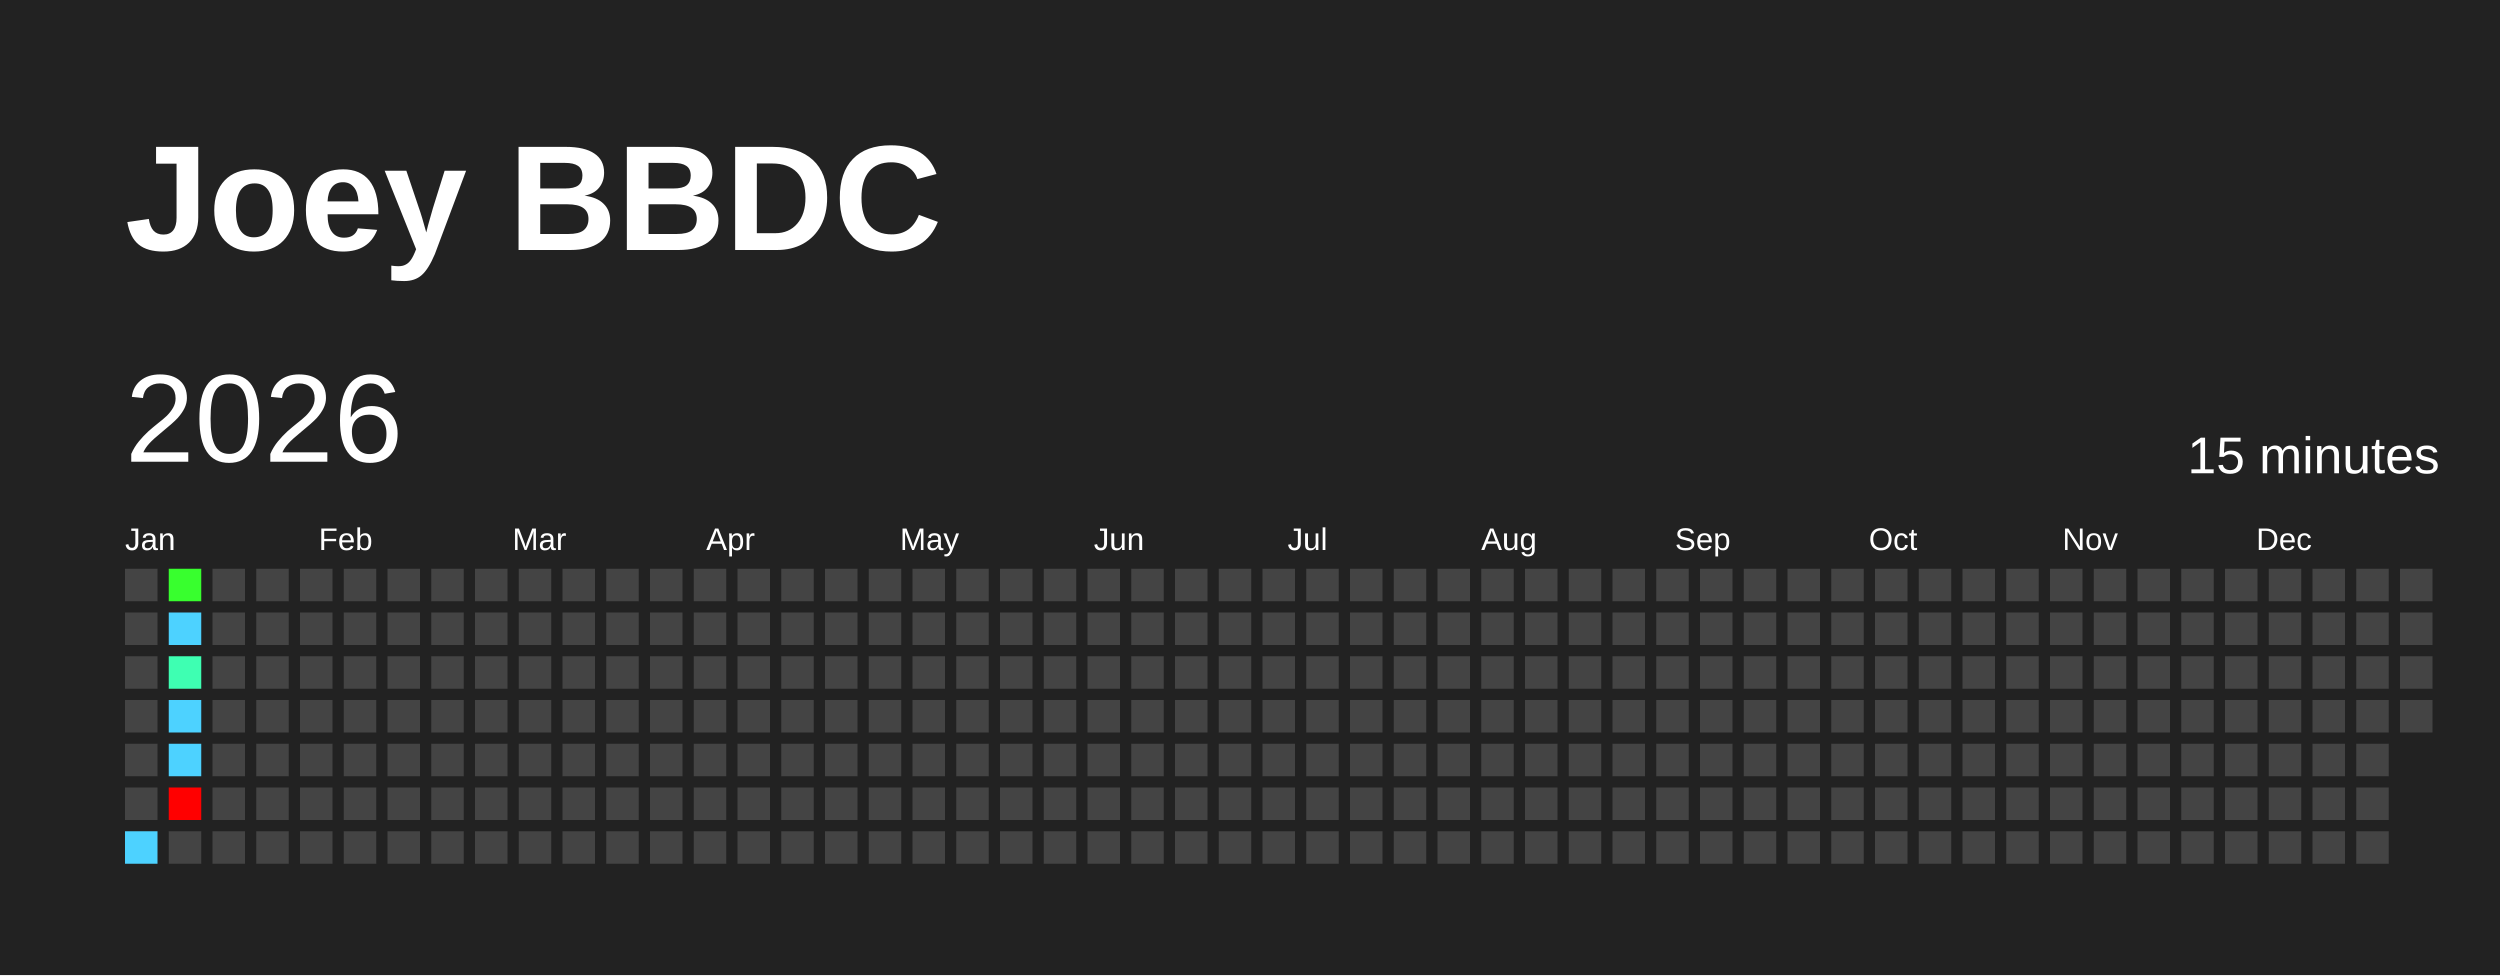
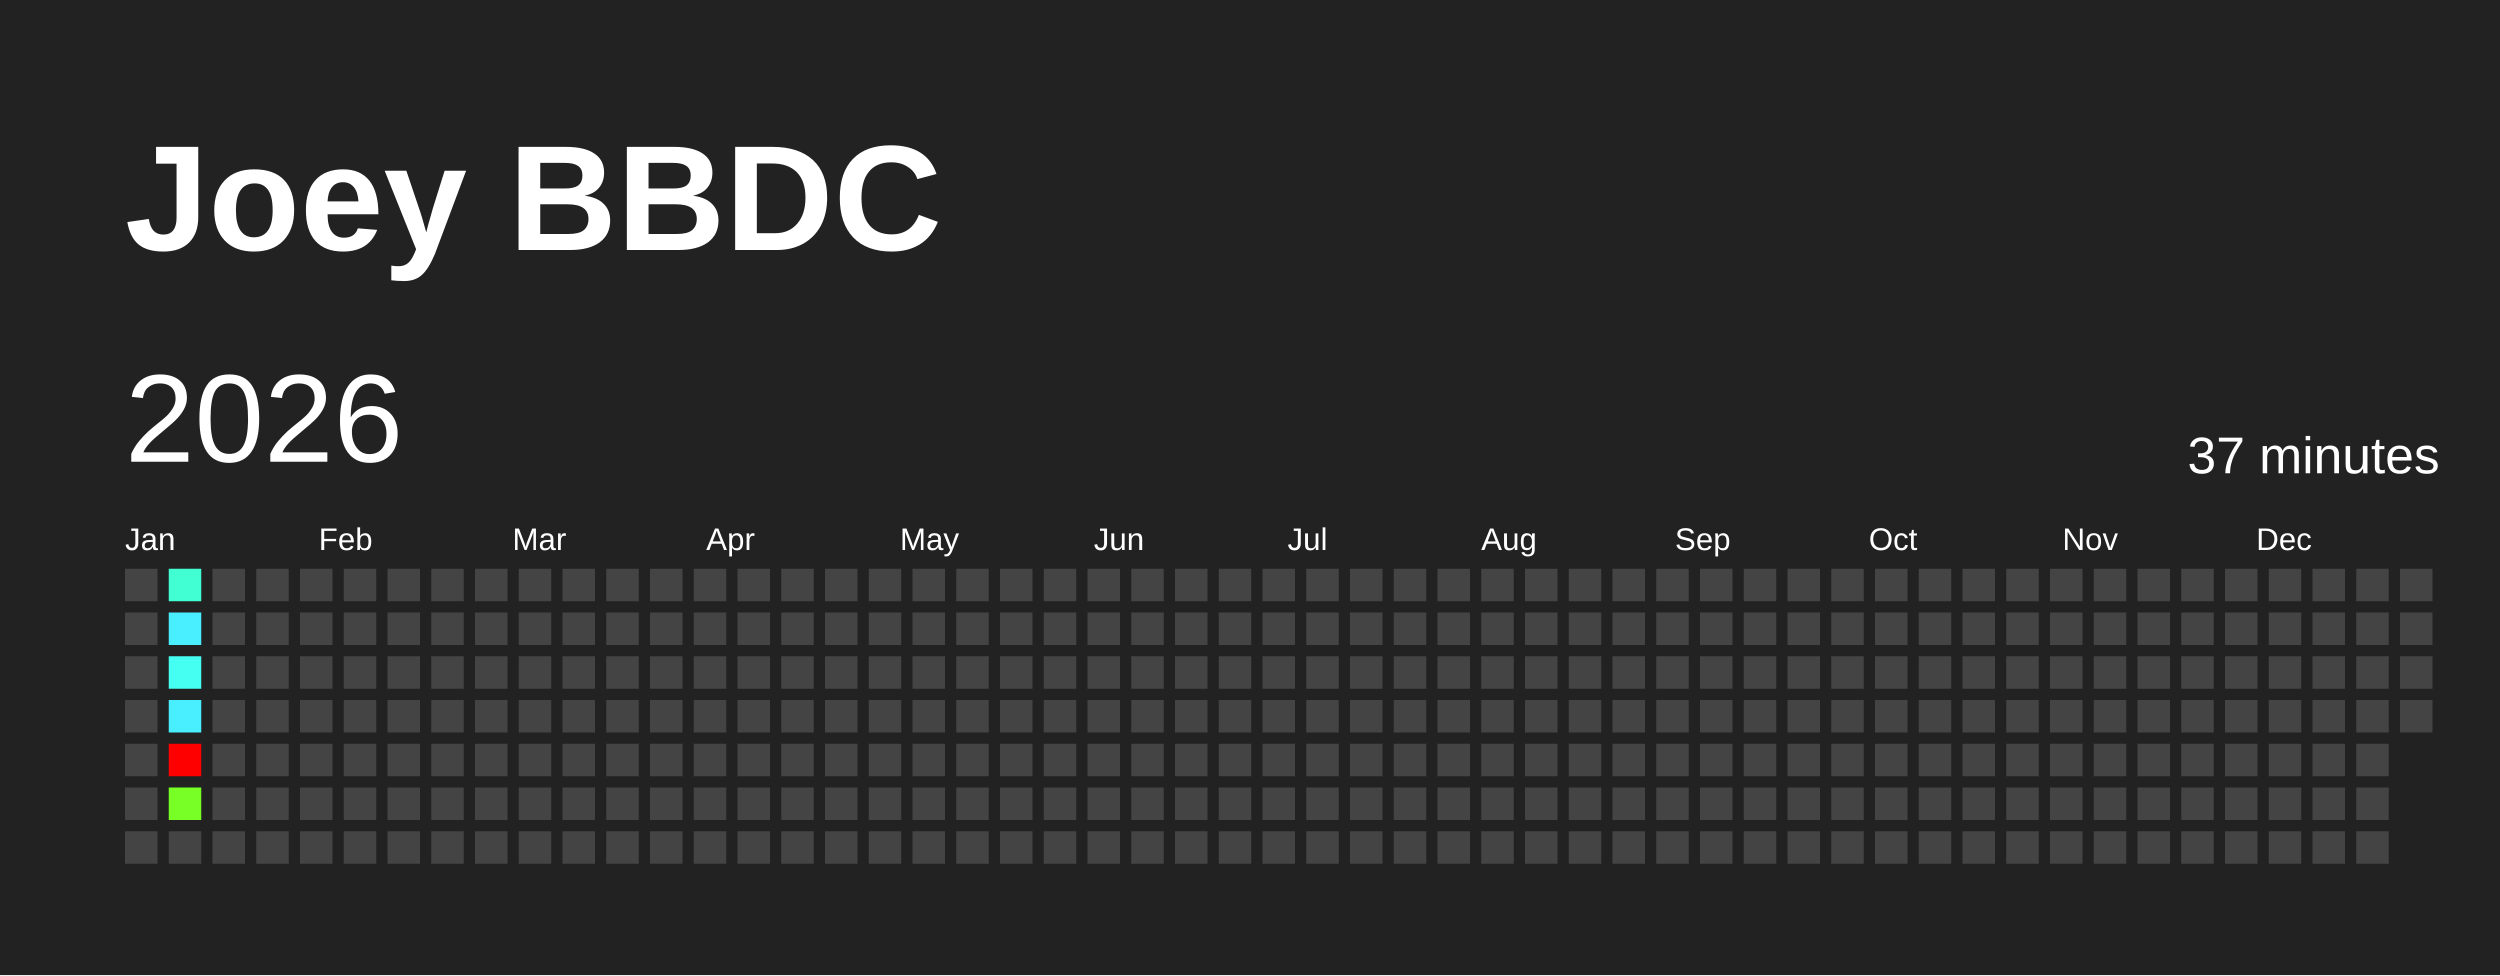
<svg xmlns="http://www.w3.org/2000/svg" baseProfile="full" height="78mm" version="1.1" viewBox="0,0,200,78" width="200mm">
  <defs />
  <rect fill="#222222" height="78" width="200" x="0" y="0" />
  <text fill="#FFFFFF" style="font-size:12px; font-family:Arial; font-weight:bold;" x="10" y="20">Joey BBDC</text>
  <text dominant-baseline="hanging" fill="#FFFFFF" style="font-size:10.0px; font-family:Arial;" x="10" y="30">2026</text>
-   <text dominant-baseline="hanging" fill="#FFFFFF" style="font-size:4.125px; font-family:Arial;" x="175" y="35">15 minutes</text>
+   <text dominant-baseline="hanging" fill="#FFFFFF" style="font-size:4.125px; font-family:Arial;" x="175" y="35">37 minutes</text>
  <text fill="#FFFFFF" style="font-size:2.5px; font-family:Arial" x="10.0" y="44">Jan</text>
  <text fill="#FFFFFF" style="font-size:2.5px; font-family:Arial" x="25.5" y="44">Feb</text>
  <text fill="#FFFFFF" style="font-size:2.5px; font-family:Arial" x="41.0" y="44">Mar</text>
  <text fill="#FFFFFF" style="font-size:2.5px; font-family:Arial" x="56.5" y="44">Apr</text>
  <text fill="#FFFFFF" style="font-size:2.5px; font-family:Arial" x="72.0" y="44">May</text>
  <text fill="#FFFFFF" style="font-size:2.5px; font-family:Arial" x="87.5" y="44">Jun</text>
  <text fill="#FFFFFF" style="font-size:2.5px; font-family:Arial" x="103.0" y="44">Jul</text>
  <text fill="#FFFFFF" style="font-size:2.5px; font-family:Arial" x="118.5" y="44">Aug</text>
  <text fill="#FFFFFF" style="font-size:2.5px; font-family:Arial" x="134.0" y="44">Sep</text>
  <text fill="#FFFFFF" style="font-size:2.5px; font-family:Arial" x="149.5" y="44">Oct</text>
  <text fill="#FFFFFF" style="font-size:2.5px; font-family:Arial" x="165.0" y="44">Nov</text>
  <text fill="#FFFFFF" style="font-size:2.5px; font-family:Arial" x="180.5" y="44">Dec</text>
  <rect fill="#444444" height="2.6" width="2.6" x="10.0" y="45.5" />
  <rect fill="#444444" height="2.6" width="2.6" x="10.0" y="49.0" />
  <rect fill="#444444" height="2.6" width="2.6" x="10.0" y="52.5" />
  <rect fill="#444444" height="2.6" width="2.6" x="10.0" y="56.0" />
  <rect fill="#444444" height="2.6" width="2.6" x="10.0" y="59.5" />
  <rect fill="#444444" height="2.6" width="2.6" x="10.0" y="63.0" />
-   <rect fill="#4dd2ff" height="2.6" width="2.6" x="10.0" y="66.5" />
-   <rect fill="#38ff2e" height="2.6" width="2.6" x="13.5" y="45.5" />
-   <rect fill="#4dd2ff" height="2.6" width="2.6" x="13.5" y="49.0" />
-   <rect fill="#3effb2" height="2.6" width="2.6" x="13.5" y="52.5" />
-   <rect fill="#4dd2ff" height="2.6" width="2.6" x="13.5" y="56.0" />
-   <rect fill="#4dd2ff" height="2.6" width="2.6" x="13.5" y="59.5" />
-   <rect fill="red" height="2.6" width="2.6" x="13.5" y="63.0" />
+   <rect fill="#444444" height="2.6" width="2.6" x="10.0" y="66.5" />
+   <rect fill="#41ffd2" height="2.6" width="2.6" x="13.5" y="45.5" />
+   <rect fill="#49efff" height="2.6" width="2.6" x="13.5" y="49.0" />
+   <rect fill="#45fff2" height="2.6" width="2.6" x="13.5" y="52.5" />
+   <rect fill="#49efff" height="2.6" width="2.6" x="13.5" y="56.0" />
+   <rect fill="red" height="2.6" width="2.6" x="13.5" y="59.5" />
+   <rect fill="#77ff26" height="2.6" width="2.6" x="13.5" y="63.0" />
  <rect fill="#444444" height="2.6" width="2.6" x="13.5" y="66.5" />
  <rect fill="#444444" height="2.6" width="2.6" x="17.0" y="45.5" />
  <rect fill="#444444" height="2.6" width="2.6" x="17.0" y="49.0" />
  <rect fill="#444444" height="2.6" width="2.6" x="17.0" y="52.5" />
  <rect fill="#444444" height="2.6" width="2.6" x="17.0" y="56.0" />
  <rect fill="#444444" height="2.6" width="2.6" x="17.0" y="59.5" />
  <rect fill="#444444" height="2.6" width="2.6" x="17.0" y="63.0" />
  <rect fill="#444444" height="2.6" width="2.6" x="17.0" y="66.5" />
  <rect fill="#444444" height="2.6" width="2.6" x="20.5" y="45.5" />
  <rect fill="#444444" height="2.6" width="2.6" x="20.5" y="49.0" />
  <rect fill="#444444" height="2.6" width="2.6" x="20.5" y="52.5" />
  <rect fill="#444444" height="2.6" width="2.6" x="20.5" y="56.0" />
  <rect fill="#444444" height="2.6" width="2.6" x="20.5" y="59.5" />
  <rect fill="#444444" height="2.6" width="2.6" x="20.5" y="63.0" />
  <rect fill="#444444" height="2.6" width="2.6" x="20.5" y="66.5" />
  <rect fill="#444444" height="2.6" width="2.6" x="24.0" y="45.5" />
  <rect fill="#444444" height="2.6" width="2.6" x="24.0" y="49.0" />
  <rect fill="#444444" height="2.6" width="2.6" x="24.0" y="52.5" />
  <rect fill="#444444" height="2.6" width="2.6" x="24.0" y="56.0" />
  <rect fill="#444444" height="2.6" width="2.6" x="24.0" y="59.5" />
  <rect fill="#444444" height="2.6" width="2.6" x="24.0" y="63.0" />
  <rect fill="#444444" height="2.6" width="2.6" x="24.0" y="66.5" />
  <rect fill="#444444" height="2.6" width="2.6" x="27.5" y="45.5" />
  <rect fill="#444444" height="2.6" width="2.6" x="27.5" y="49.0" />
  <rect fill="#444444" height="2.6" width="2.6" x="27.5" y="52.5" />
  <rect fill="#444444" height="2.6" width="2.6" x="27.5" y="56.0" />
  <rect fill="#444444" height="2.6" width="2.6" x="27.5" y="59.5" />
  <rect fill="#444444" height="2.6" width="2.6" x="27.5" y="63.0" />
  <rect fill="#444444" height="2.6" width="2.6" x="27.5" y="66.5" />
  <rect fill="#444444" height="2.6" width="2.6" x="31.0" y="45.5" />
  <rect fill="#444444" height="2.6" width="2.6" x="31.0" y="49.0" />
  <rect fill="#444444" height="2.6" width="2.6" x="31.0" y="52.5" />
  <rect fill="#444444" height="2.6" width="2.6" x="31.0" y="56.0" />
  <rect fill="#444444" height="2.6" width="2.6" x="31.0" y="59.5" />
  <rect fill="#444444" height="2.6" width="2.6" x="31.0" y="63.0" />
  <rect fill="#444444" height="2.6" width="2.6" x="31.0" y="66.5" />
  <rect fill="#444444" height="2.6" width="2.6" x="34.5" y="45.5" />
  <rect fill="#444444" height="2.6" width="2.6" x="34.5" y="49.0" />
  <rect fill="#444444" height="2.6" width="2.6" x="34.5" y="52.5" />
  <rect fill="#444444" height="2.6" width="2.6" x="34.5" y="56.0" />
  <rect fill="#444444" height="2.6" width="2.6" x="34.5" y="59.5" />
  <rect fill="#444444" height="2.6" width="2.6" x="34.5" y="63.0" />
  <rect fill="#444444" height="2.6" width="2.6" x="34.5" y="66.5" />
  <rect fill="#444444" height="2.6" width="2.6" x="38.0" y="45.5" />
  <rect fill="#444444" height="2.6" width="2.6" x="38.0" y="49.0" />
  <rect fill="#444444" height="2.6" width="2.6" x="38.0" y="52.5" />
  <rect fill="#444444" height="2.6" width="2.6" x="38.0" y="56.0" />
  <rect fill="#444444" height="2.6" width="2.6" x="38.0" y="59.5" />
  <rect fill="#444444" height="2.6" width="2.6" x="38.0" y="63.0" />
  <rect fill="#444444" height="2.6" width="2.6" x="38.0" y="66.5" />
  <rect fill="#444444" height="2.6" width="2.6" x="41.5" y="45.5" />
  <rect fill="#444444" height="2.6" width="2.6" x="41.5" y="49.0" />
  <rect fill="#444444" height="2.6" width="2.6" x="41.5" y="52.5" />
  <rect fill="#444444" height="2.6" width="2.6" x="41.5" y="56.0" />
  <rect fill="#444444" height="2.6" width="2.6" x="41.5" y="59.5" />
  <rect fill="#444444" height="2.6" width="2.6" x="41.5" y="63.0" />
  <rect fill="#444444" height="2.6" width="2.6" x="41.5" y="66.5" />
  <rect fill="#444444" height="2.6" width="2.6" x="45.0" y="45.5" />
  <rect fill="#444444" height="2.6" width="2.6" x="45.0" y="49.0" />
  <rect fill="#444444" height="2.6" width="2.6" x="45.0" y="52.5" />
  <rect fill="#444444" height="2.6" width="2.6" x="45.0" y="56.0" />
  <rect fill="#444444" height="2.6" width="2.6" x="45.0" y="59.5" />
  <rect fill="#444444" height="2.6" width="2.6" x="45.0" y="63.0" />
  <rect fill="#444444" height="2.6" width="2.6" x="45.0" y="66.5" />
  <rect fill="#444444" height="2.6" width="2.6" x="48.5" y="45.5" />
  <rect fill="#444444" height="2.6" width="2.6" x="48.5" y="49.0" />
  <rect fill="#444444" height="2.6" width="2.6" x="48.5" y="52.5" />
  <rect fill="#444444" height="2.6" width="2.6" x="48.5" y="56.0" />
  <rect fill="#444444" height="2.6" width="2.6" x="48.5" y="59.5" />
  <rect fill="#444444" height="2.6" width="2.6" x="48.5" y="63.0" />
  <rect fill="#444444" height="2.6" width="2.6" x="48.5" y="66.5" />
  <rect fill="#444444" height="2.6" width="2.6" x="52.0" y="45.5" />
  <rect fill="#444444" height="2.6" width="2.6" x="52.0" y="49.0" />
  <rect fill="#444444" height="2.6" width="2.6" x="52.0" y="52.5" />
  <rect fill="#444444" height="2.6" width="2.6" x="52.0" y="56.0" />
  <rect fill="#444444" height="2.6" width="2.6" x="52.0" y="59.5" />
  <rect fill="#444444" height="2.6" width="2.6" x="52.0" y="63.0" />
  <rect fill="#444444" height="2.6" width="2.6" x="52.0" y="66.5" />
  <rect fill="#444444" height="2.6" width="2.6" x="55.5" y="45.5" />
  <rect fill="#444444" height="2.6" width="2.6" x="55.5" y="49.0" />
  <rect fill="#444444" height="2.6" width="2.6" x="55.5" y="52.5" />
  <rect fill="#444444" height="2.6" width="2.6" x="55.5" y="56.0" />
  <rect fill="#444444" height="2.6" width="2.6" x="55.5" y="59.5" />
  <rect fill="#444444" height="2.6" width="2.6" x="55.5" y="63.0" />
  <rect fill="#444444" height="2.6" width="2.6" x="55.5" y="66.5" />
  <rect fill="#444444" height="2.6" width="2.6" x="59.0" y="45.5" />
  <rect fill="#444444" height="2.6" width="2.6" x="59.0" y="49.0" />
  <rect fill="#444444" height="2.6" width="2.6" x="59.0" y="52.5" />
  <rect fill="#444444" height="2.6" width="2.6" x="59.0" y="56.0" />
  <rect fill="#444444" height="2.6" width="2.6" x="59.0" y="59.5" />
  <rect fill="#444444" height="2.6" width="2.6" x="59.0" y="63.0" />
  <rect fill="#444444" height="2.6" width="2.6" x="59.0" y="66.5" />
  <rect fill="#444444" height="2.6" width="2.6" x="62.5" y="45.5" />
  <rect fill="#444444" height="2.6" width="2.6" x="62.5" y="49.0" />
  <rect fill="#444444" height="2.6" width="2.6" x="62.5" y="52.5" />
  <rect fill="#444444" height="2.6" width="2.6" x="62.5" y="56.0" />
  <rect fill="#444444" height="2.6" width="2.6" x="62.5" y="59.5" />
  <rect fill="#444444" height="2.6" width="2.6" x="62.5" y="63.0" />
  <rect fill="#444444" height="2.6" width="2.6" x="62.5" y="66.5" />
  <rect fill="#444444" height="2.6" width="2.6" x="66.0" y="45.5" />
  <rect fill="#444444" height="2.6" width="2.6" x="66.0" y="49.0" />
  <rect fill="#444444" height="2.6" width="2.6" x="66.0" y="52.5" />
  <rect fill="#444444" height="2.6" width="2.6" x="66.0" y="56.0" />
  <rect fill="#444444" height="2.6" width="2.6" x="66.0" y="59.5" />
  <rect fill="#444444" height="2.6" width="2.6" x="66.0" y="63.0" />
  <rect fill="#444444" height="2.6" width="2.6" x="66.0" y="66.5" />
  <rect fill="#444444" height="2.6" width="2.6" x="69.5" y="45.5" />
  <rect fill="#444444" height="2.6" width="2.6" x="69.5" y="49.0" />
  <rect fill="#444444" height="2.6" width="2.6" x="69.5" y="52.5" />
  <rect fill="#444444" height="2.6" width="2.6" x="69.5" y="56.0" />
  <rect fill="#444444" height="2.6" width="2.6" x="69.5" y="59.5" />
  <rect fill="#444444" height="2.6" width="2.6" x="69.5" y="63.0" />
  <rect fill="#444444" height="2.6" width="2.6" x="69.5" y="66.5" />
  <rect fill="#444444" height="2.6" width="2.6" x="73.0" y="45.5" />
  <rect fill="#444444" height="2.6" width="2.6" x="73.0" y="49.0" />
  <rect fill="#444444" height="2.6" width="2.6" x="73.0" y="52.5" />
  <rect fill="#444444" height="2.6" width="2.6" x="73.0" y="56.0" />
  <rect fill="#444444" height="2.6" width="2.6" x="73.0" y="59.5" />
  <rect fill="#444444" height="2.6" width="2.6" x="73.0" y="63.0" />
  <rect fill="#444444" height="2.6" width="2.6" x="73.0" y="66.5" />
  <rect fill="#444444" height="2.6" width="2.6" x="76.5" y="45.5" />
  <rect fill="#444444" height="2.6" width="2.6" x="76.5" y="49.0" />
  <rect fill="#444444" height="2.6" width="2.6" x="76.5" y="52.5" />
  <rect fill="#444444" height="2.6" width="2.6" x="76.5" y="56.0" />
  <rect fill="#444444" height="2.6" width="2.6" x="76.5" y="59.5" />
  <rect fill="#444444" height="2.6" width="2.6" x="76.5" y="63.0" />
  <rect fill="#444444" height="2.6" width="2.6" x="76.5" y="66.5" />
  <rect fill="#444444" height="2.6" width="2.6" x="80.0" y="45.5" />
  <rect fill="#444444" height="2.6" width="2.6" x="80.0" y="49.0" />
  <rect fill="#444444" height="2.6" width="2.6" x="80.0" y="52.5" />
  <rect fill="#444444" height="2.6" width="2.6" x="80.0" y="56.0" />
  <rect fill="#444444" height="2.6" width="2.6" x="80.0" y="59.5" />
  <rect fill="#444444" height="2.6" width="2.6" x="80.0" y="63.0" />
  <rect fill="#444444" height="2.6" width="2.6" x="80.0" y="66.5" />
  <rect fill="#444444" height="2.6" width="2.6" x="83.5" y="45.5" />
  <rect fill="#444444" height="2.6" width="2.6" x="83.5" y="49.0" />
  <rect fill="#444444" height="2.6" width="2.6" x="83.5" y="52.5" />
  <rect fill="#444444" height="2.6" width="2.6" x="83.5" y="56.0" />
  <rect fill="#444444" height="2.6" width="2.6" x="83.5" y="59.5" />
  <rect fill="#444444" height="2.6" width="2.6" x="83.5" y="63.0" />
  <rect fill="#444444" height="2.6" width="2.6" x="83.5" y="66.5" />
  <rect fill="#444444" height="2.6" width="2.6" x="87.0" y="45.5" />
  <rect fill="#444444" height="2.6" width="2.6" x="87.0" y="49.0" />
  <rect fill="#444444" height="2.6" width="2.6" x="87.0" y="52.5" />
  <rect fill="#444444" height="2.6" width="2.6" x="87.0" y="56.0" />
  <rect fill="#444444" height="2.6" width="2.6" x="87.0" y="59.5" />
  <rect fill="#444444" height="2.6" width="2.6" x="87.0" y="63.0" />
  <rect fill="#444444" height="2.6" width="2.6" x="87.0" y="66.5" />
  <rect fill="#444444" height="2.6" width="2.6" x="90.5" y="45.5" />
  <rect fill="#444444" height="2.6" width="2.6" x="90.5" y="49.0" />
  <rect fill="#444444" height="2.6" width="2.6" x="90.5" y="52.5" />
  <rect fill="#444444" height="2.6" width="2.6" x="90.5" y="56.0" />
  <rect fill="#444444" height="2.6" width="2.6" x="90.5" y="59.5" />
  <rect fill="#444444" height="2.6" width="2.6" x="90.5" y="63.0" />
  <rect fill="#444444" height="2.6" width="2.6" x="90.5" y="66.5" />
  <rect fill="#444444" height="2.6" width="2.6" x="94.0" y="45.5" />
  <rect fill="#444444" height="2.6" width="2.6" x="94.0" y="49.0" />
  <rect fill="#444444" height="2.6" width="2.6" x="94.0" y="52.5" />
  <rect fill="#444444" height="2.6" width="2.6" x="94.0" y="56.0" />
  <rect fill="#444444" height="2.6" width="2.6" x="94.0" y="59.5" />
  <rect fill="#444444" height="2.6" width="2.6" x="94.0" y="63.0" />
  <rect fill="#444444" height="2.6" width="2.6" x="94.0" y="66.5" />
  <rect fill="#444444" height="2.6" width="2.6" x="97.5" y="45.5" />
  <rect fill="#444444" height="2.6" width="2.6" x="97.5" y="49.0" />
  <rect fill="#444444" height="2.6" width="2.6" x="97.5" y="52.5" />
  <rect fill="#444444" height="2.6" width="2.6" x="97.5" y="56.0" />
  <rect fill="#444444" height="2.6" width="2.6" x="97.5" y="59.5" />
  <rect fill="#444444" height="2.6" width="2.6" x="97.5" y="63.0" />
  <rect fill="#444444" height="2.6" width="2.6" x="97.5" y="66.5" />
  <rect fill="#444444" height="2.6" width="2.6" x="101.0" y="45.5" />
  <rect fill="#444444" height="2.6" width="2.6" x="101.0" y="49.0" />
  <rect fill="#444444" height="2.6" width="2.6" x="101.0" y="52.5" />
  <rect fill="#444444" height="2.6" width="2.6" x="101.0" y="56.0" />
  <rect fill="#444444" height="2.6" width="2.6" x="101.0" y="59.5" />
  <rect fill="#444444" height="2.6" width="2.6" x="101.0" y="63.0" />
  <rect fill="#444444" height="2.6" width="2.6" x="101.0" y="66.5" />
  <rect fill="#444444" height="2.6" width="2.6" x="104.5" y="45.5" />
  <rect fill="#444444" height="2.6" width="2.6" x="104.5" y="49.0" />
  <rect fill="#444444" height="2.6" width="2.6" x="104.5" y="52.5" />
  <rect fill="#444444" height="2.6" width="2.6" x="104.5" y="56.0" />
  <rect fill="#444444" height="2.6" width="2.6" x="104.5" y="59.5" />
  <rect fill="#444444" height="2.6" width="2.6" x="104.5" y="63.0" />
  <rect fill="#444444" height="2.6" width="2.6" x="104.5" y="66.5" />
  <rect fill="#444444" height="2.6" width="2.6" x="108.0" y="45.5" />
  <rect fill="#444444" height="2.6" width="2.6" x="108.0" y="49.0" />
  <rect fill="#444444" height="2.6" width="2.6" x="108.0" y="52.5" />
  <rect fill="#444444" height="2.6" width="2.6" x="108.0" y="56.0" />
  <rect fill="#444444" height="2.6" width="2.6" x="108.0" y="59.5" />
  <rect fill="#444444" height="2.6" width="2.6" x="108.0" y="63.0" />
  <rect fill="#444444" height="2.6" width="2.6" x="108.0" y="66.5" />
  <rect fill="#444444" height="2.6" width="2.6" x="111.5" y="45.5" />
  <rect fill="#444444" height="2.6" width="2.6" x="111.5" y="49.0" />
  <rect fill="#444444" height="2.6" width="2.6" x="111.5" y="52.5" />
  <rect fill="#444444" height="2.6" width="2.6" x="111.5" y="56.0" />
  <rect fill="#444444" height="2.6" width="2.6" x="111.5" y="59.5" />
  <rect fill="#444444" height="2.6" width="2.6" x="111.5" y="63.0" />
  <rect fill="#444444" height="2.6" width="2.6" x="111.5" y="66.5" />
  <rect fill="#444444" height="2.6" width="2.6" x="115.0" y="45.5" />
  <rect fill="#444444" height="2.6" width="2.6" x="115.0" y="49.0" />
  <rect fill="#444444" height="2.6" width="2.6" x="115.0" y="52.5" />
  <rect fill="#444444" height="2.6" width="2.6" x="115.0" y="56.0" />
  <rect fill="#444444" height="2.6" width="2.6" x="115.0" y="59.5" />
  <rect fill="#444444" height="2.6" width="2.6" x="115.0" y="63.0" />
  <rect fill="#444444" height="2.6" width="2.6" x="115.0" y="66.5" />
  <rect fill="#444444" height="2.6" width="2.6" x="118.5" y="45.5" />
  <rect fill="#444444" height="2.6" width="2.6" x="118.5" y="49.0" />
  <rect fill="#444444" height="2.6" width="2.6" x="118.5" y="52.5" />
  <rect fill="#444444" height="2.6" width="2.6" x="118.5" y="56.0" />
  <rect fill="#444444" height="2.6" width="2.6" x="118.5" y="59.5" />
  <rect fill="#444444" height="2.6" width="2.6" x="118.5" y="63.0" />
  <rect fill="#444444" height="2.6" width="2.6" x="118.5" y="66.5" />
  <rect fill="#444444" height="2.6" width="2.6" x="122.0" y="45.5" />
  <rect fill="#444444" height="2.6" width="2.6" x="122.0" y="49.0" />
  <rect fill="#444444" height="2.6" width="2.6" x="122.0" y="52.5" />
  <rect fill="#444444" height="2.6" width="2.6" x="122.0" y="56.0" />
  <rect fill="#444444" height="2.6" width="2.6" x="122.0" y="59.5" />
  <rect fill="#444444" height="2.6" width="2.6" x="122.0" y="63.0" />
  <rect fill="#444444" height="2.6" width="2.6" x="122.0" y="66.5" />
  <rect fill="#444444" height="2.6" width="2.6" x="125.5" y="45.5" />
  <rect fill="#444444" height="2.6" width="2.6" x="125.5" y="49.0" />
  <rect fill="#444444" height="2.6" width="2.6" x="125.5" y="52.5" />
  <rect fill="#444444" height="2.6" width="2.6" x="125.5" y="56.0" />
  <rect fill="#444444" height="2.6" width="2.6" x="125.5" y="59.5" />
  <rect fill="#444444" height="2.6" width="2.6" x="125.5" y="63.0" />
  <rect fill="#444444" height="2.6" width="2.6" x="125.5" y="66.5" />
  <rect fill="#444444" height="2.6" width="2.6" x="129.0" y="45.5" />
  <rect fill="#444444" height="2.6" width="2.6" x="129.0" y="49.0" />
  <rect fill="#444444" height="2.6" width="2.6" x="129.0" y="52.5" />
  <rect fill="#444444" height="2.6" width="2.6" x="129.0" y="56.0" />
  <rect fill="#444444" height="2.6" width="2.6" x="129.0" y="59.5" />
  <rect fill="#444444" height="2.6" width="2.6" x="129.0" y="63.0" />
  <rect fill="#444444" height="2.6" width="2.6" x="129.0" y="66.5" />
  <rect fill="#444444" height="2.6" width="2.6" x="132.5" y="45.5" />
  <rect fill="#444444" height="2.6" width="2.6" x="132.5" y="49.0" />
  <rect fill="#444444" height="2.6" width="2.6" x="132.5" y="52.5" />
  <rect fill="#444444" height="2.6" width="2.6" x="132.5" y="56.0" />
  <rect fill="#444444" height="2.6" width="2.6" x="132.5" y="59.5" />
  <rect fill="#444444" height="2.6" width="2.6" x="132.5" y="63.0" />
  <rect fill="#444444" height="2.6" width="2.6" x="132.5" y="66.5" />
  <rect fill="#444444" height="2.6" width="2.6" x="136.0" y="45.5" />
  <rect fill="#444444" height="2.6" width="2.6" x="136.0" y="49.0" />
  <rect fill="#444444" height="2.6" width="2.6" x="136.0" y="52.5" />
  <rect fill="#444444" height="2.6" width="2.6" x="136.0" y="56.0" />
  <rect fill="#444444" height="2.6" width="2.6" x="136.0" y="59.5" />
  <rect fill="#444444" height="2.6" width="2.6" x="136.0" y="63.0" />
  <rect fill="#444444" height="2.6" width="2.6" x="136.0" y="66.5" />
  <rect fill="#444444" height="2.6" width="2.6" x="139.5" y="45.5" />
  <rect fill="#444444" height="2.6" width="2.6" x="139.5" y="49.0" />
  <rect fill="#444444" height="2.6" width="2.6" x="139.5" y="52.5" />
  <rect fill="#444444" height="2.6" width="2.6" x="139.5" y="56.0" />
  <rect fill="#444444" height="2.6" width="2.6" x="139.5" y="59.5" />
  <rect fill="#444444" height="2.6" width="2.6" x="139.5" y="63.0" />
  <rect fill="#444444" height="2.6" width="2.6" x="139.5" y="66.5" />
  <rect fill="#444444" height="2.6" width="2.6" x="143.0" y="45.5" />
  <rect fill="#444444" height="2.6" width="2.6" x="143.0" y="49.0" />
  <rect fill="#444444" height="2.6" width="2.6" x="143.0" y="52.5" />
  <rect fill="#444444" height="2.6" width="2.6" x="143.0" y="56.0" />
  <rect fill="#444444" height="2.6" width="2.6" x="143.0" y="59.5" />
  <rect fill="#444444" height="2.6" width="2.6" x="143.0" y="63.0" />
  <rect fill="#444444" height="2.6" width="2.6" x="143.0" y="66.5" />
  <rect fill="#444444" height="2.6" width="2.6" x="146.5" y="45.5" />
  <rect fill="#444444" height="2.6" width="2.6" x="146.5" y="49.0" />
  <rect fill="#444444" height="2.6" width="2.6" x="146.5" y="52.5" />
  <rect fill="#444444" height="2.6" width="2.6" x="146.5" y="56.0" />
  <rect fill="#444444" height="2.6" width="2.6" x="146.5" y="59.5" />
  <rect fill="#444444" height="2.6" width="2.6" x="146.5" y="63.0" />
  <rect fill="#444444" height="2.6" width="2.6" x="146.5" y="66.5" />
  <rect fill="#444444" height="2.6" width="2.6" x="150.0" y="45.5" />
  <rect fill="#444444" height="2.6" width="2.6" x="150.0" y="49.0" />
  <rect fill="#444444" height="2.6" width="2.6" x="150.0" y="52.5" />
  <rect fill="#444444" height="2.6" width="2.6" x="150.0" y="56.0" />
  <rect fill="#444444" height="2.6" width="2.6" x="150.0" y="59.5" />
  <rect fill="#444444" height="2.6" width="2.6" x="150.0" y="63.0" />
  <rect fill="#444444" height="2.6" width="2.6" x="150.0" y="66.5" />
  <rect fill="#444444" height="2.6" width="2.6" x="153.5" y="45.5" />
  <rect fill="#444444" height="2.6" width="2.6" x="153.5" y="49.0" />
  <rect fill="#444444" height="2.6" width="2.6" x="153.5" y="52.5" />
  <rect fill="#444444" height="2.6" width="2.6" x="153.5" y="56.0" />
  <rect fill="#444444" height="2.6" width="2.6" x="153.5" y="59.5" />
  <rect fill="#444444" height="2.6" width="2.6" x="153.5" y="63.0" />
  <rect fill="#444444" height="2.6" width="2.6" x="153.5" y="66.5" />
  <rect fill="#444444" height="2.6" width="2.6" x="157.0" y="45.5" />
  <rect fill="#444444" height="2.6" width="2.6" x="157.0" y="49.0" />
  <rect fill="#444444" height="2.6" width="2.6" x="157.0" y="52.5" />
  <rect fill="#444444" height="2.6" width="2.6" x="157.0" y="56.0" />
  <rect fill="#444444" height="2.6" width="2.6" x="157.0" y="59.5" />
  <rect fill="#444444" height="2.6" width="2.6" x="157.0" y="63.0" />
  <rect fill="#444444" height="2.6" width="2.6" x="157.0" y="66.5" />
  <rect fill="#444444" height="2.6" width="2.6" x="160.5" y="45.5" />
  <rect fill="#444444" height="2.6" width="2.6" x="160.5" y="49.0" />
  <rect fill="#444444" height="2.6" width="2.6" x="160.5" y="52.5" />
  <rect fill="#444444" height="2.6" width="2.6" x="160.5" y="56.0" />
  <rect fill="#444444" height="2.6" width="2.6" x="160.5" y="59.5" />
  <rect fill="#444444" height="2.6" width="2.6" x="160.5" y="63.0" />
  <rect fill="#444444" height="2.6" width="2.6" x="160.5" y="66.5" />
  <rect fill="#444444" height="2.6" width="2.6" x="164.0" y="45.5" />
  <rect fill="#444444" height="2.6" width="2.6" x="164.0" y="49.0" />
  <rect fill="#444444" height="2.6" width="2.6" x="164.0" y="52.5" />
  <rect fill="#444444" height="2.6" width="2.6" x="164.0" y="56.0" />
  <rect fill="#444444" height="2.6" width="2.6" x="164.0" y="59.5" />
  <rect fill="#444444" height="2.6" width="2.6" x="164.0" y="63.0" />
  <rect fill="#444444" height="2.6" width="2.6" x="164.0" y="66.5" />
  <rect fill="#444444" height="2.6" width="2.6" x="167.5" y="45.5" />
  <rect fill="#444444" height="2.6" width="2.6" x="167.5" y="49.0" />
  <rect fill="#444444" height="2.6" width="2.6" x="167.5" y="52.5" />
  <rect fill="#444444" height="2.6" width="2.6" x="167.5" y="56.0" />
  <rect fill="#444444" height="2.6" width="2.6" x="167.5" y="59.5" />
  <rect fill="#444444" height="2.6" width="2.6" x="167.5" y="63.0" />
  <rect fill="#444444" height="2.6" width="2.6" x="167.5" y="66.5" />
  <rect fill="#444444" height="2.6" width="2.6" x="171.0" y="45.5" />
  <rect fill="#444444" height="2.6" width="2.6" x="171.0" y="49.0" />
  <rect fill="#444444" height="2.6" width="2.6" x="171.0" y="52.5" />
  <rect fill="#444444" height="2.6" width="2.6" x="171.0" y="56.0" />
  <rect fill="#444444" height="2.6" width="2.6" x="171.0" y="59.5" />
  <rect fill="#444444" height="2.6" width="2.6" x="171.0" y="63.0" />
  <rect fill="#444444" height="2.6" width="2.6" x="171.0" y="66.5" />
  <rect fill="#444444" height="2.6" width="2.6" x="174.5" y="45.5" />
  <rect fill="#444444" height="2.6" width="2.6" x="174.5" y="49.0" />
  <rect fill="#444444" height="2.6" width="2.6" x="174.5" y="52.5" />
  <rect fill="#444444" height="2.6" width="2.6" x="174.5" y="56.0" />
  <rect fill="#444444" height="2.6" width="2.6" x="174.5" y="59.5" />
  <rect fill="#444444" height="2.6" width="2.6" x="174.5" y="63.0" />
  <rect fill="#444444" height="2.6" width="2.6" x="174.5" y="66.5" />
  <rect fill="#444444" height="2.6" width="2.6" x="178.0" y="45.5" />
  <rect fill="#444444" height="2.6" width="2.6" x="178.0" y="49.0" />
  <rect fill="#444444" height="2.6" width="2.6" x="178.0" y="52.5" />
  <rect fill="#444444" height="2.6" width="2.6" x="178.0" y="56.0" />
  <rect fill="#444444" height="2.6" width="2.6" x="178.0" y="59.5" />
  <rect fill="#444444" height="2.6" width="2.6" x="178.0" y="63.0" />
  <rect fill="#444444" height="2.6" width="2.6" x="178.0" y="66.5" />
  <rect fill="#444444" height="2.6" width="2.6" x="181.5" y="45.5" />
  <rect fill="#444444" height="2.6" width="2.6" x="181.5" y="49.0" />
  <rect fill="#444444" height="2.6" width="2.6" x="181.5" y="52.5" />
  <rect fill="#444444" height="2.6" width="2.6" x="181.5" y="56.0" />
  <rect fill="#444444" height="2.6" width="2.6" x="181.5" y="59.5" />
  <rect fill="#444444" height="2.6" width="2.6" x="181.5" y="63.0" />
  <rect fill="#444444" height="2.6" width="2.6" x="181.5" y="66.5" />
  <rect fill="#444444" height="2.6" width="2.6" x="185.0" y="45.5" />
  <rect fill="#444444" height="2.6" width="2.6" x="185.0" y="49.0" />
  <rect fill="#444444" height="2.6" width="2.6" x="185.0" y="52.5" />
  <rect fill="#444444" height="2.6" width="2.6" x="185.0" y="56.0" />
  <rect fill="#444444" height="2.6" width="2.6" x="185.0" y="59.5" />
  <rect fill="#444444" height="2.6" width="2.6" x="185.0" y="63.0" />
  <rect fill="#444444" height="2.6" width="2.6" x="185.0" y="66.5" />
  <rect fill="#444444" height="2.6" width="2.6" x="188.5" y="45.5" />
  <rect fill="#444444" height="2.6" width="2.6" x="188.5" y="49.0" />
  <rect fill="#444444" height="2.6" width="2.6" x="188.5" y="52.5" />
  <rect fill="#444444" height="2.6" width="2.6" x="188.5" y="56.0" />
  <rect fill="#444444" height="2.6" width="2.6" x="188.5" y="59.5" />
  <rect fill="#444444" height="2.6" width="2.6" x="188.5" y="63.0" />
  <rect fill="#444444" height="2.6" width="2.6" x="188.5" y="66.5" />
  <rect fill="#444444" height="2.6" width="2.6" x="192.0" y="45.5" />
  <rect fill="#444444" height="2.6" width="2.6" x="192.0" y="49.0" />
  <rect fill="#444444" height="2.6" width="2.6" x="192.0" y="52.5" />
  <rect fill="#444444" height="2.6" width="2.6" x="192.0" y="56.0" />
</svg>
